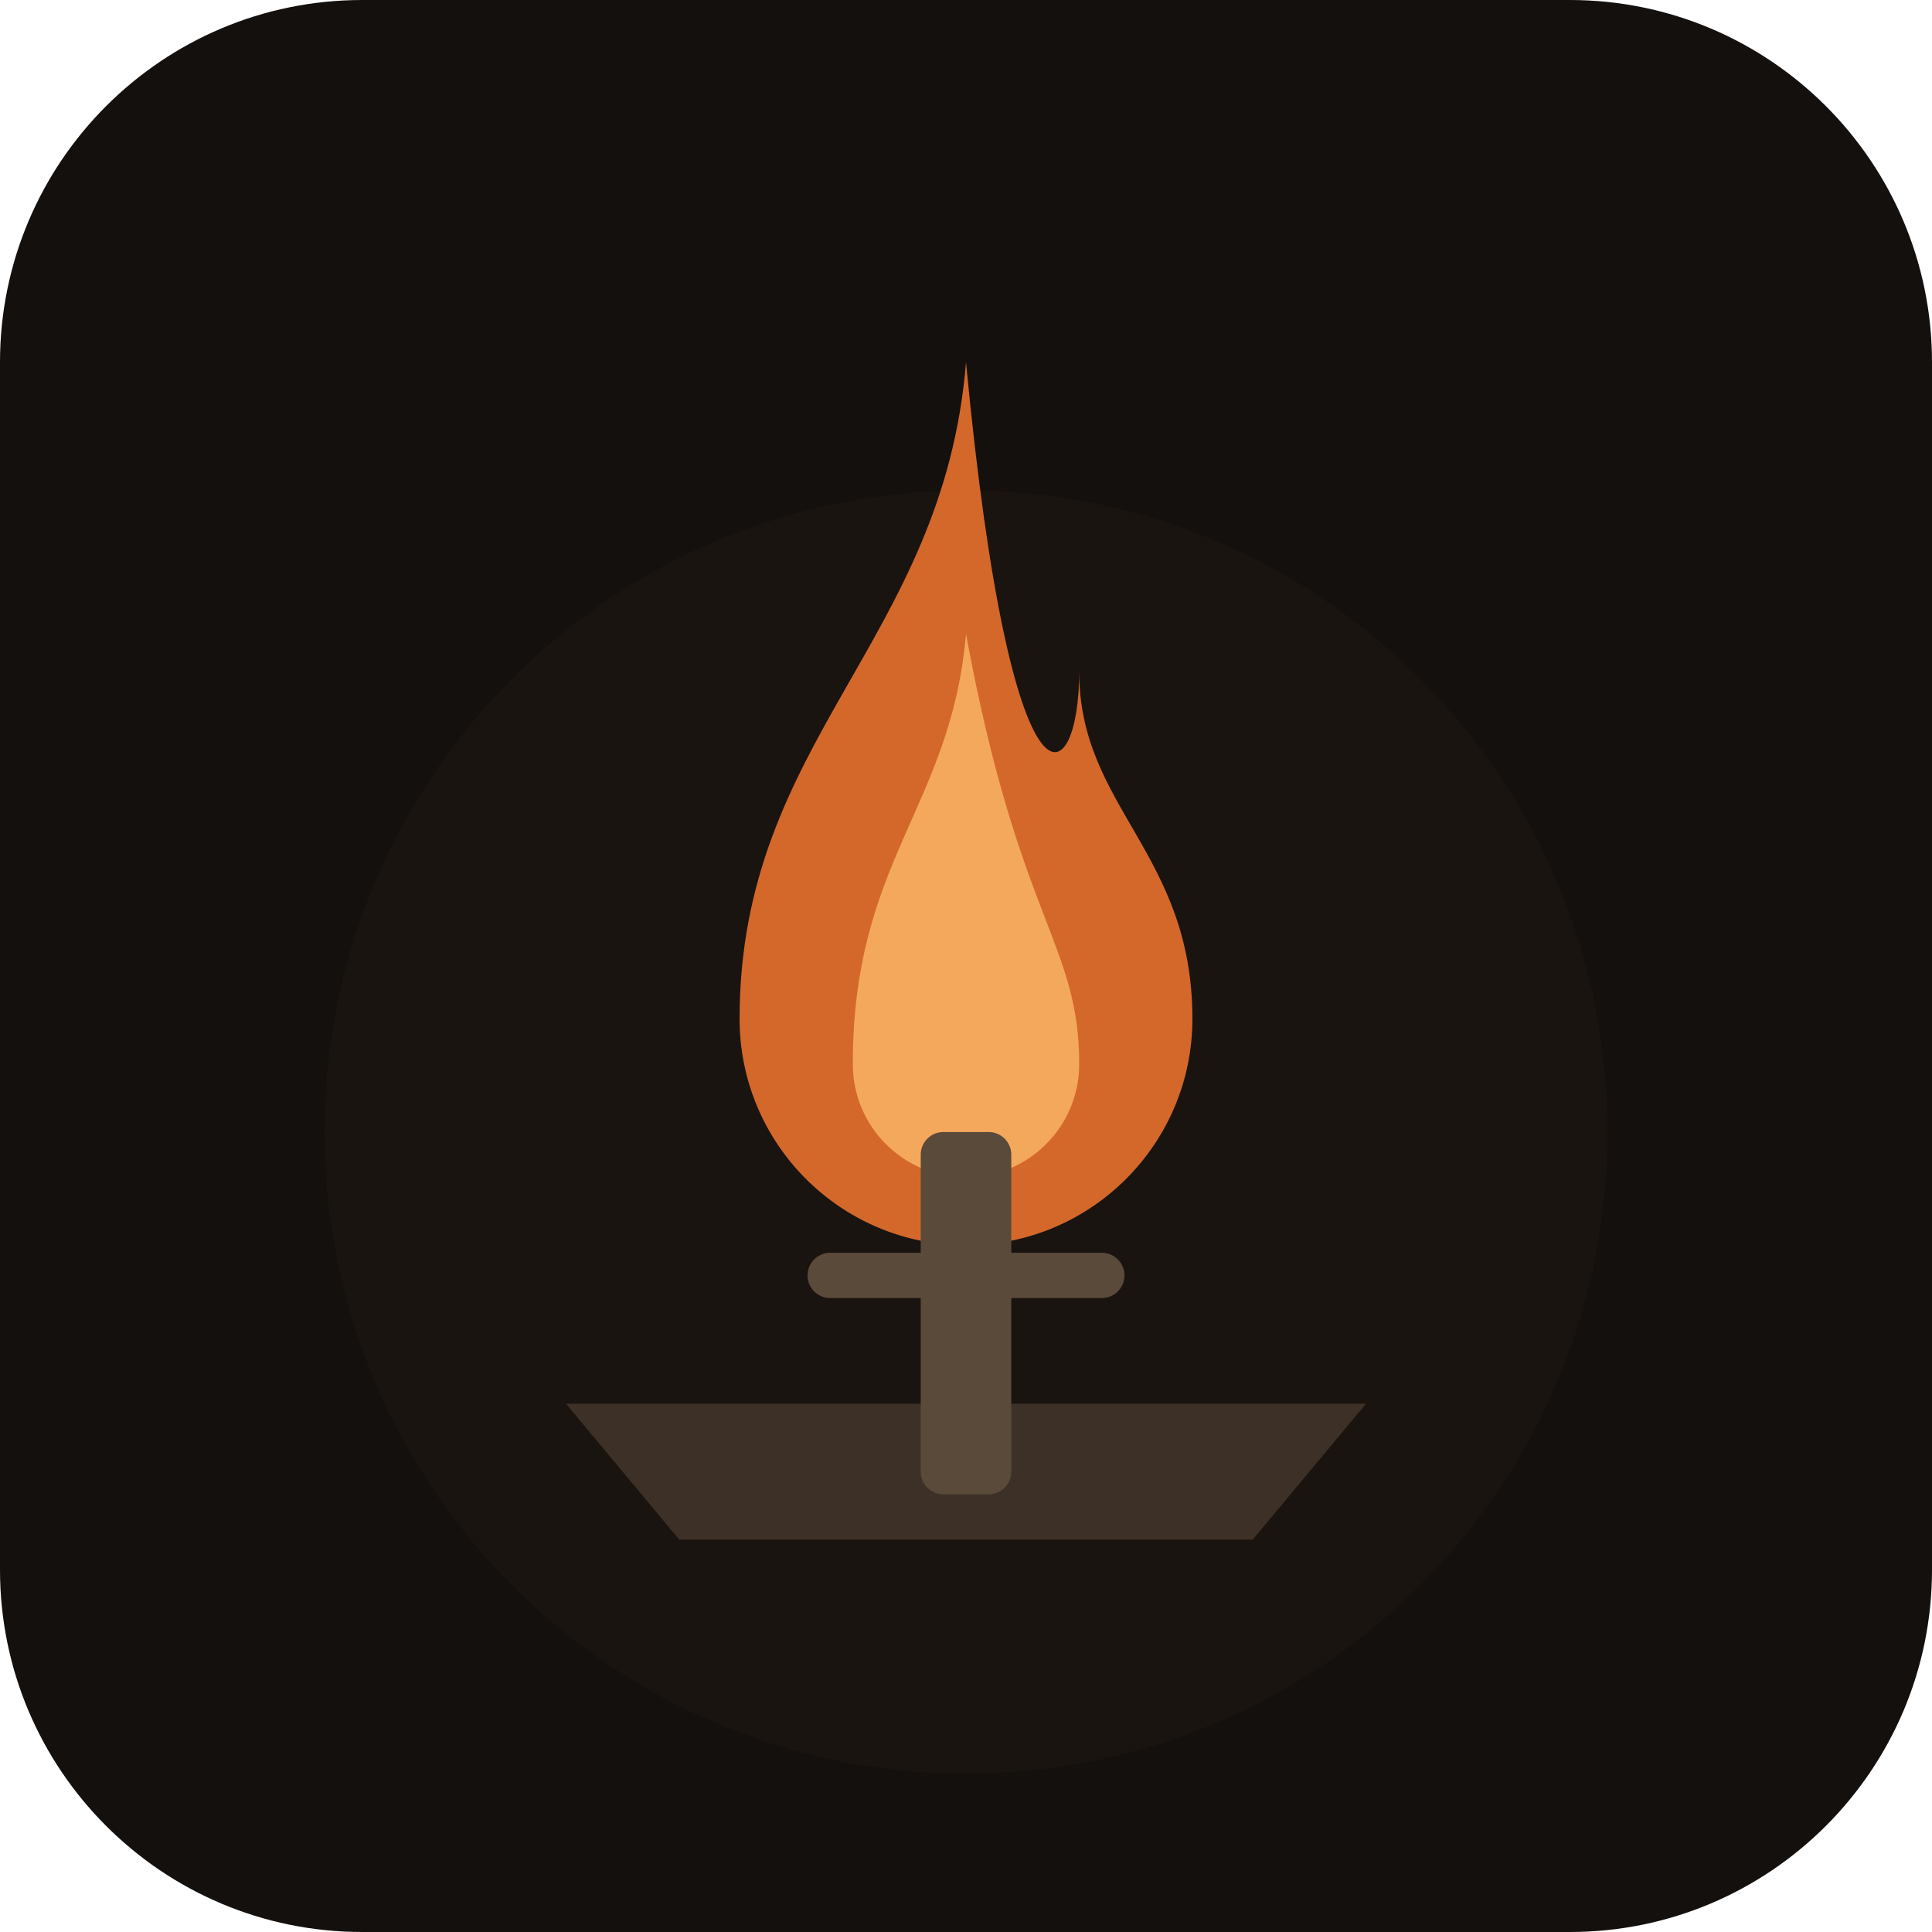
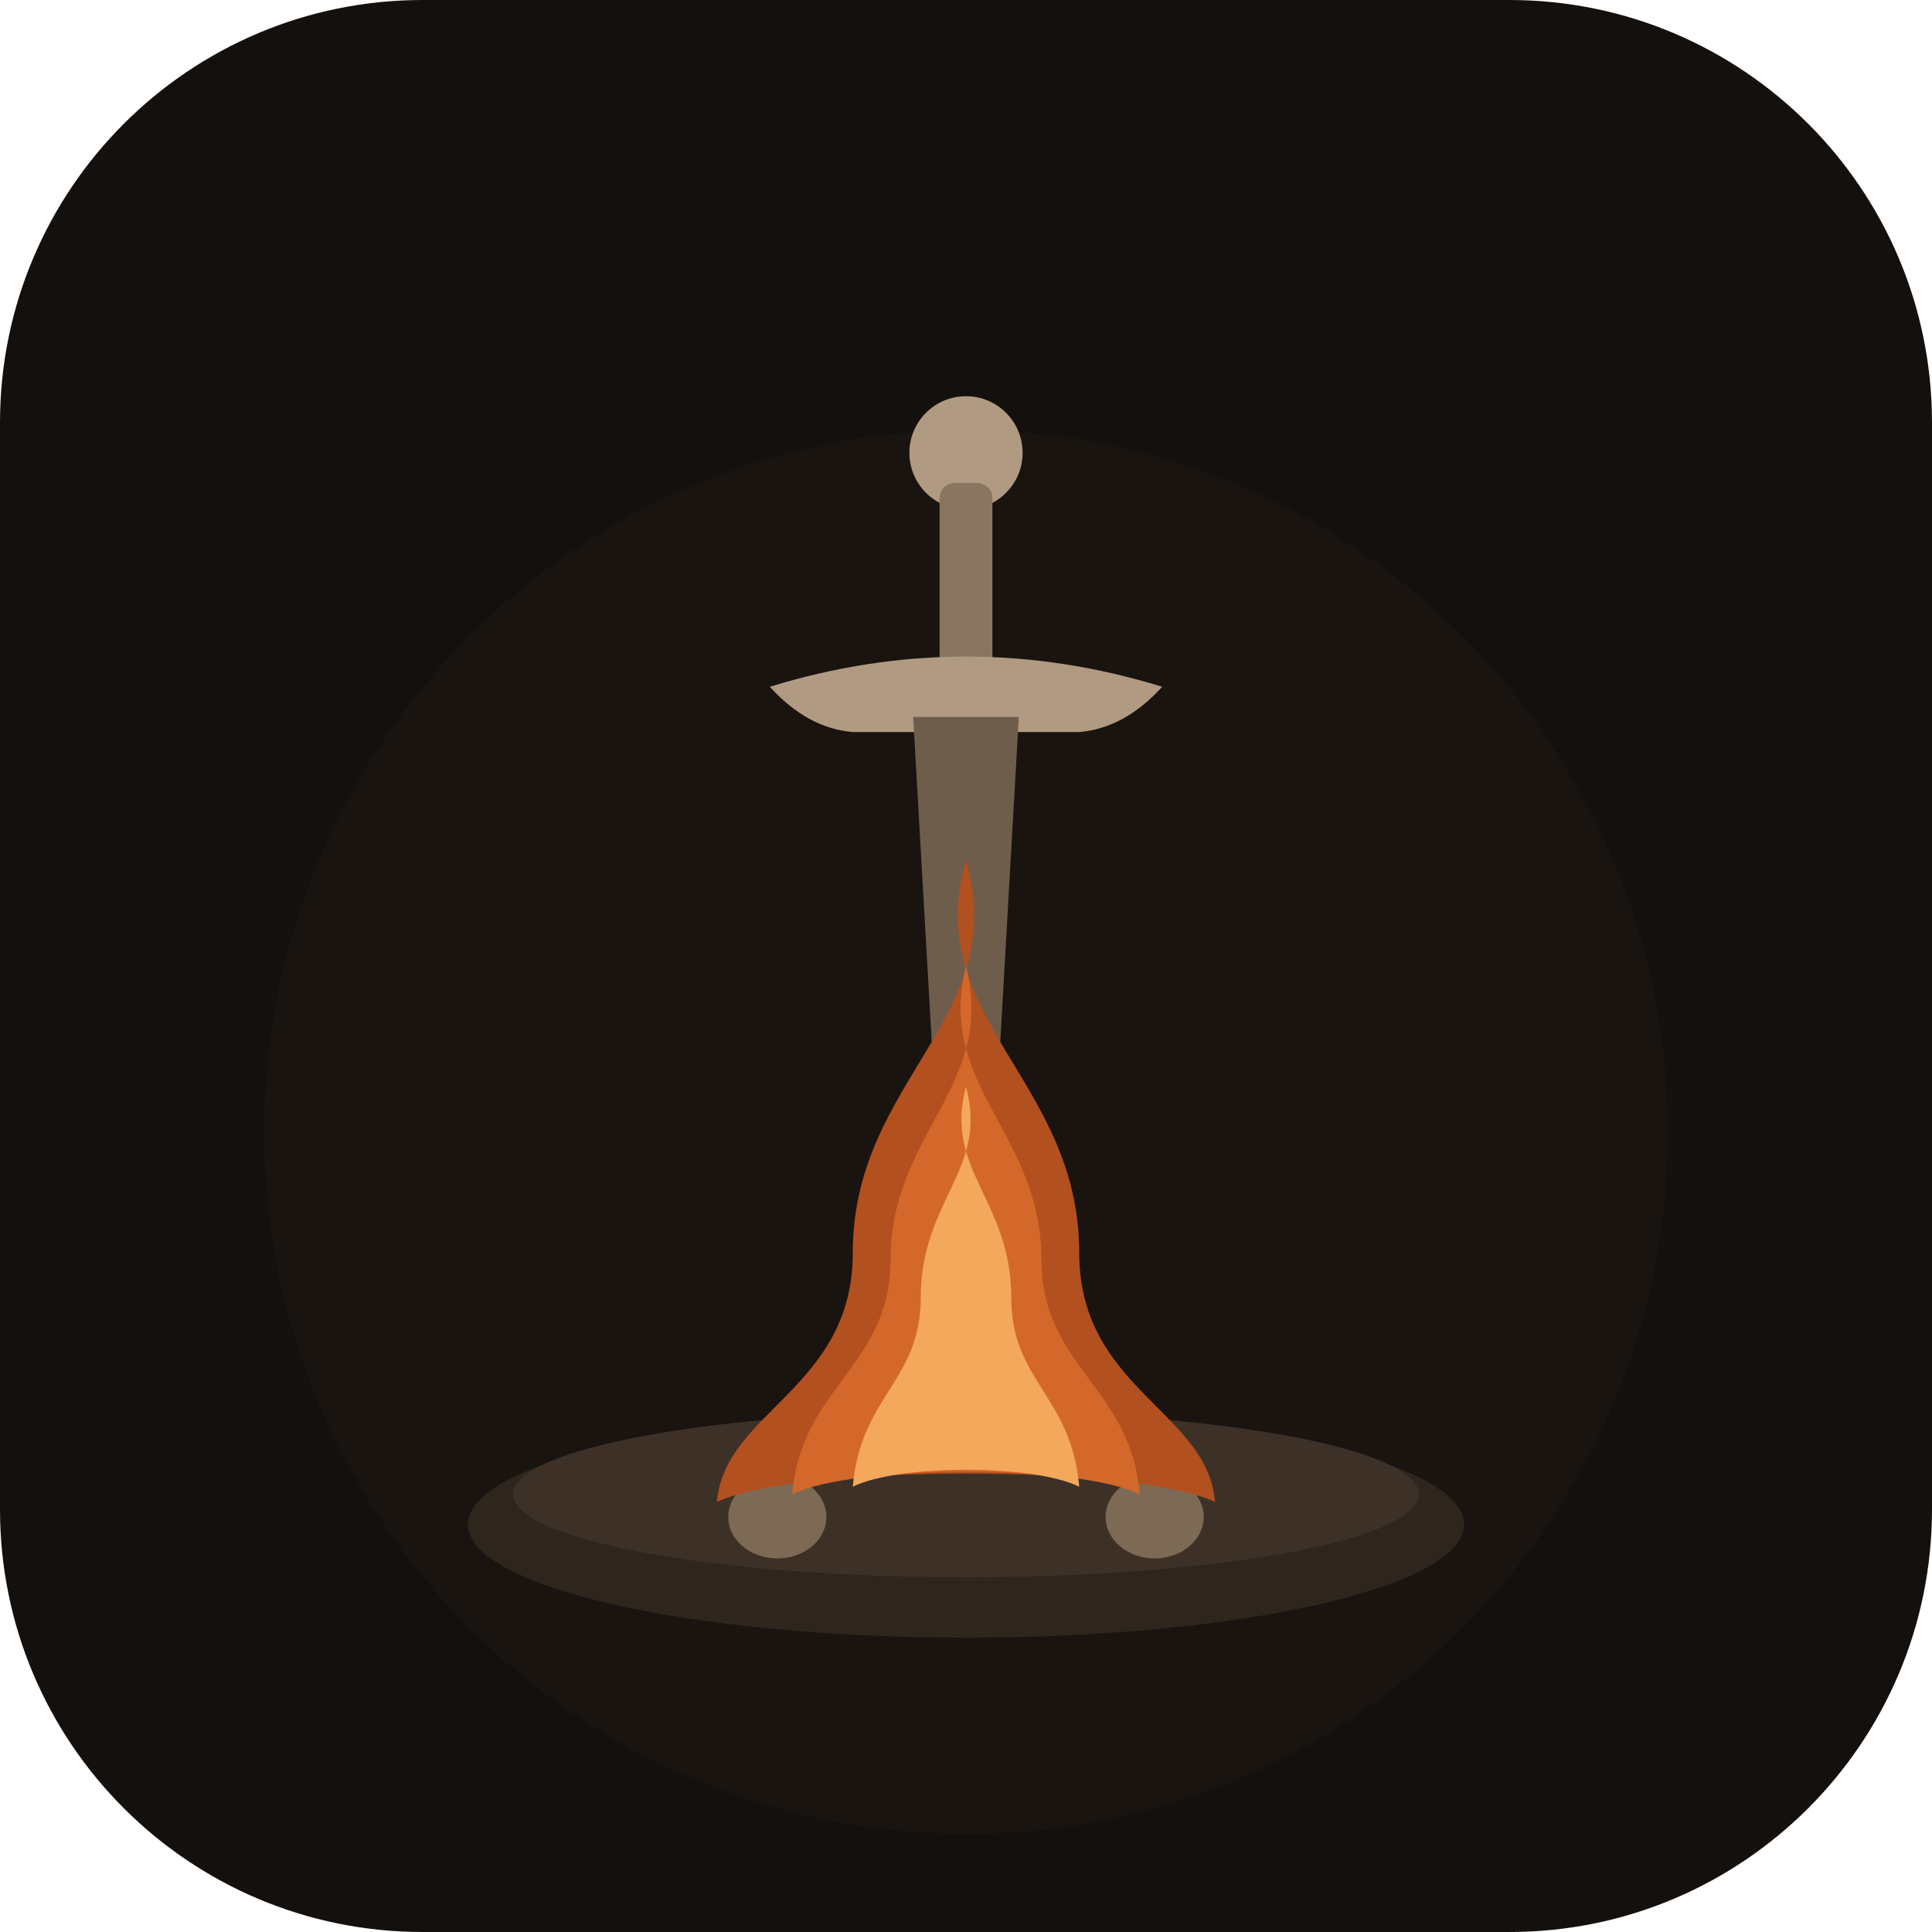
<svg xmlns="http://www.w3.org/2000/svg" viewBox="0 0 512 512">
-   <rect width="512" height="512" rx="96" fill="#14100d" />
-   <circle cx="256" cy="300" r="170" fill="#1a1410" />
-   <path d="M256 96            C 250 170, 196 196, 196 270            a 60 60 0 0 0 120 0            C 316 226, 286 214, 286 178            C 286 210, 268 222, 256 96 Z" fill="#d4682a" />
-   <path d="M256 168            C 252 214, 226 228, 226 282            a 30 30 0 0 0 60 0            C 286 250, 270 244, 256 168 Z" fill="#f4a85c" />
-   <path d="M150 372 h212 l-30 36 h-152 z" fill="#3d3127" />
-   <rect x="244" y="300" width="24" height="96" rx="6" fill="#5a4a3a" />
-   <rect x="214" y="332" width="84" height="12" rx="6" fill="#5a4a3a" />
+   <rect width="512" height="512" rx="112" fill="#14100d" />
+   <circle cx="256" cy="300" r="186" fill="#1a1410" />
+   <circle cx="256" cy="120" r="15" fill="#b09a82" />
+   <rect x="249" y="128" width="14" height="50" rx="4" fill="#8a7560" />
+   <path d="M204 182 q52 -16 104 0 q-10 11 -22 12 h-60 q-12 -1 -22 -12 z" fill="#b09a82" />
+   <polygon points="242,190 270,190 262,330 256,372 250,330" fill="#6f5d4b" />
+   <ellipse cx="256" cy="404" rx="132" ry="30" fill="#2e251d" />
+   <ellipse cx="256" cy="396" rx="120" ry="22" fill="#3d3127" />
+   <ellipse cx="206" cy="402" rx="13" ry="11" fill="#7d6a55" />
+   <ellipse cx="306" cy="402" rx="13" ry="11" fill="#7d6a55" />
+   <path d="M256 228 C 244 270 286 286 286 332 C 286 368 320 374 322 398            C 300 388 212 388 190 398 C 192 374 226 368 226 332            C 226 286 268 270 256 228 Z" fill="#b3501f" />
+   <path d="M256 256 C 248 288 276 300 276 334 C 276 362 300 368 302 396            C 286 388 226 388 210 396 C 212 368 236 362 236 334            C 236 300 264 288 256 256 Z" fill="#d4682a" />
+   <path d="M256 288 C 250 310 268 318 268 344 C 268 366 284 370 286 394            C 274 388 238 388 226 394 C 228 370 244 366 244 344            C 244 318 262 310 256 288 Z" fill="#f4a85c" />
</svg>
